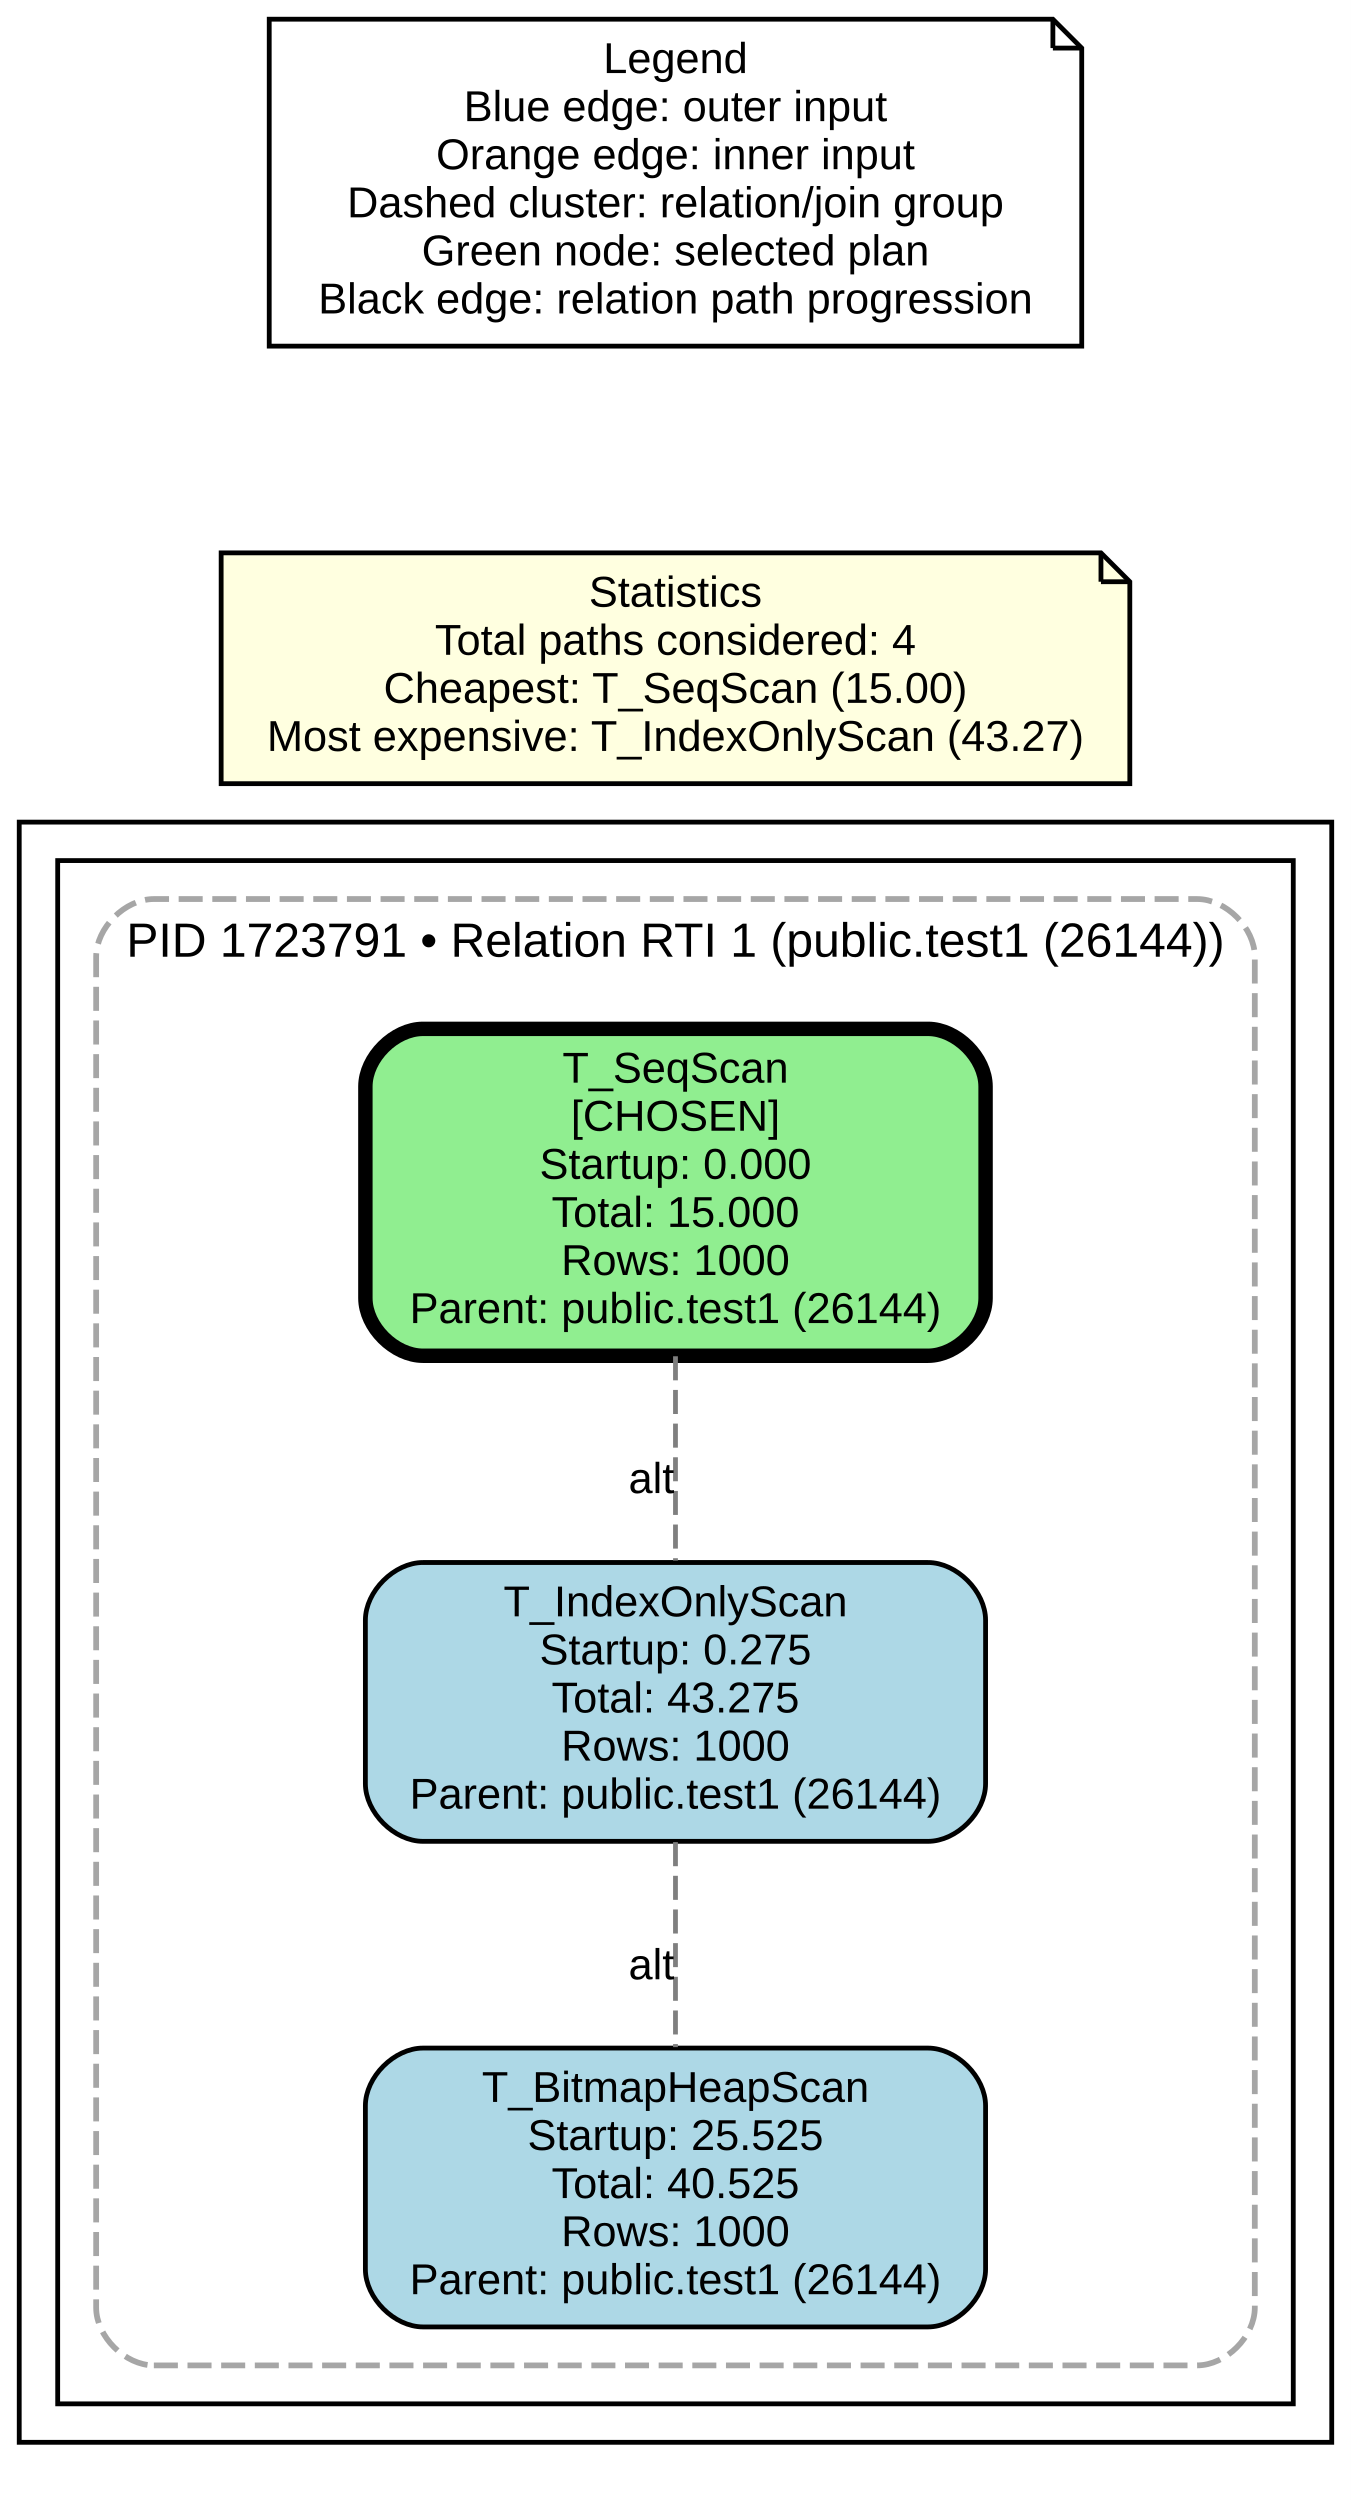
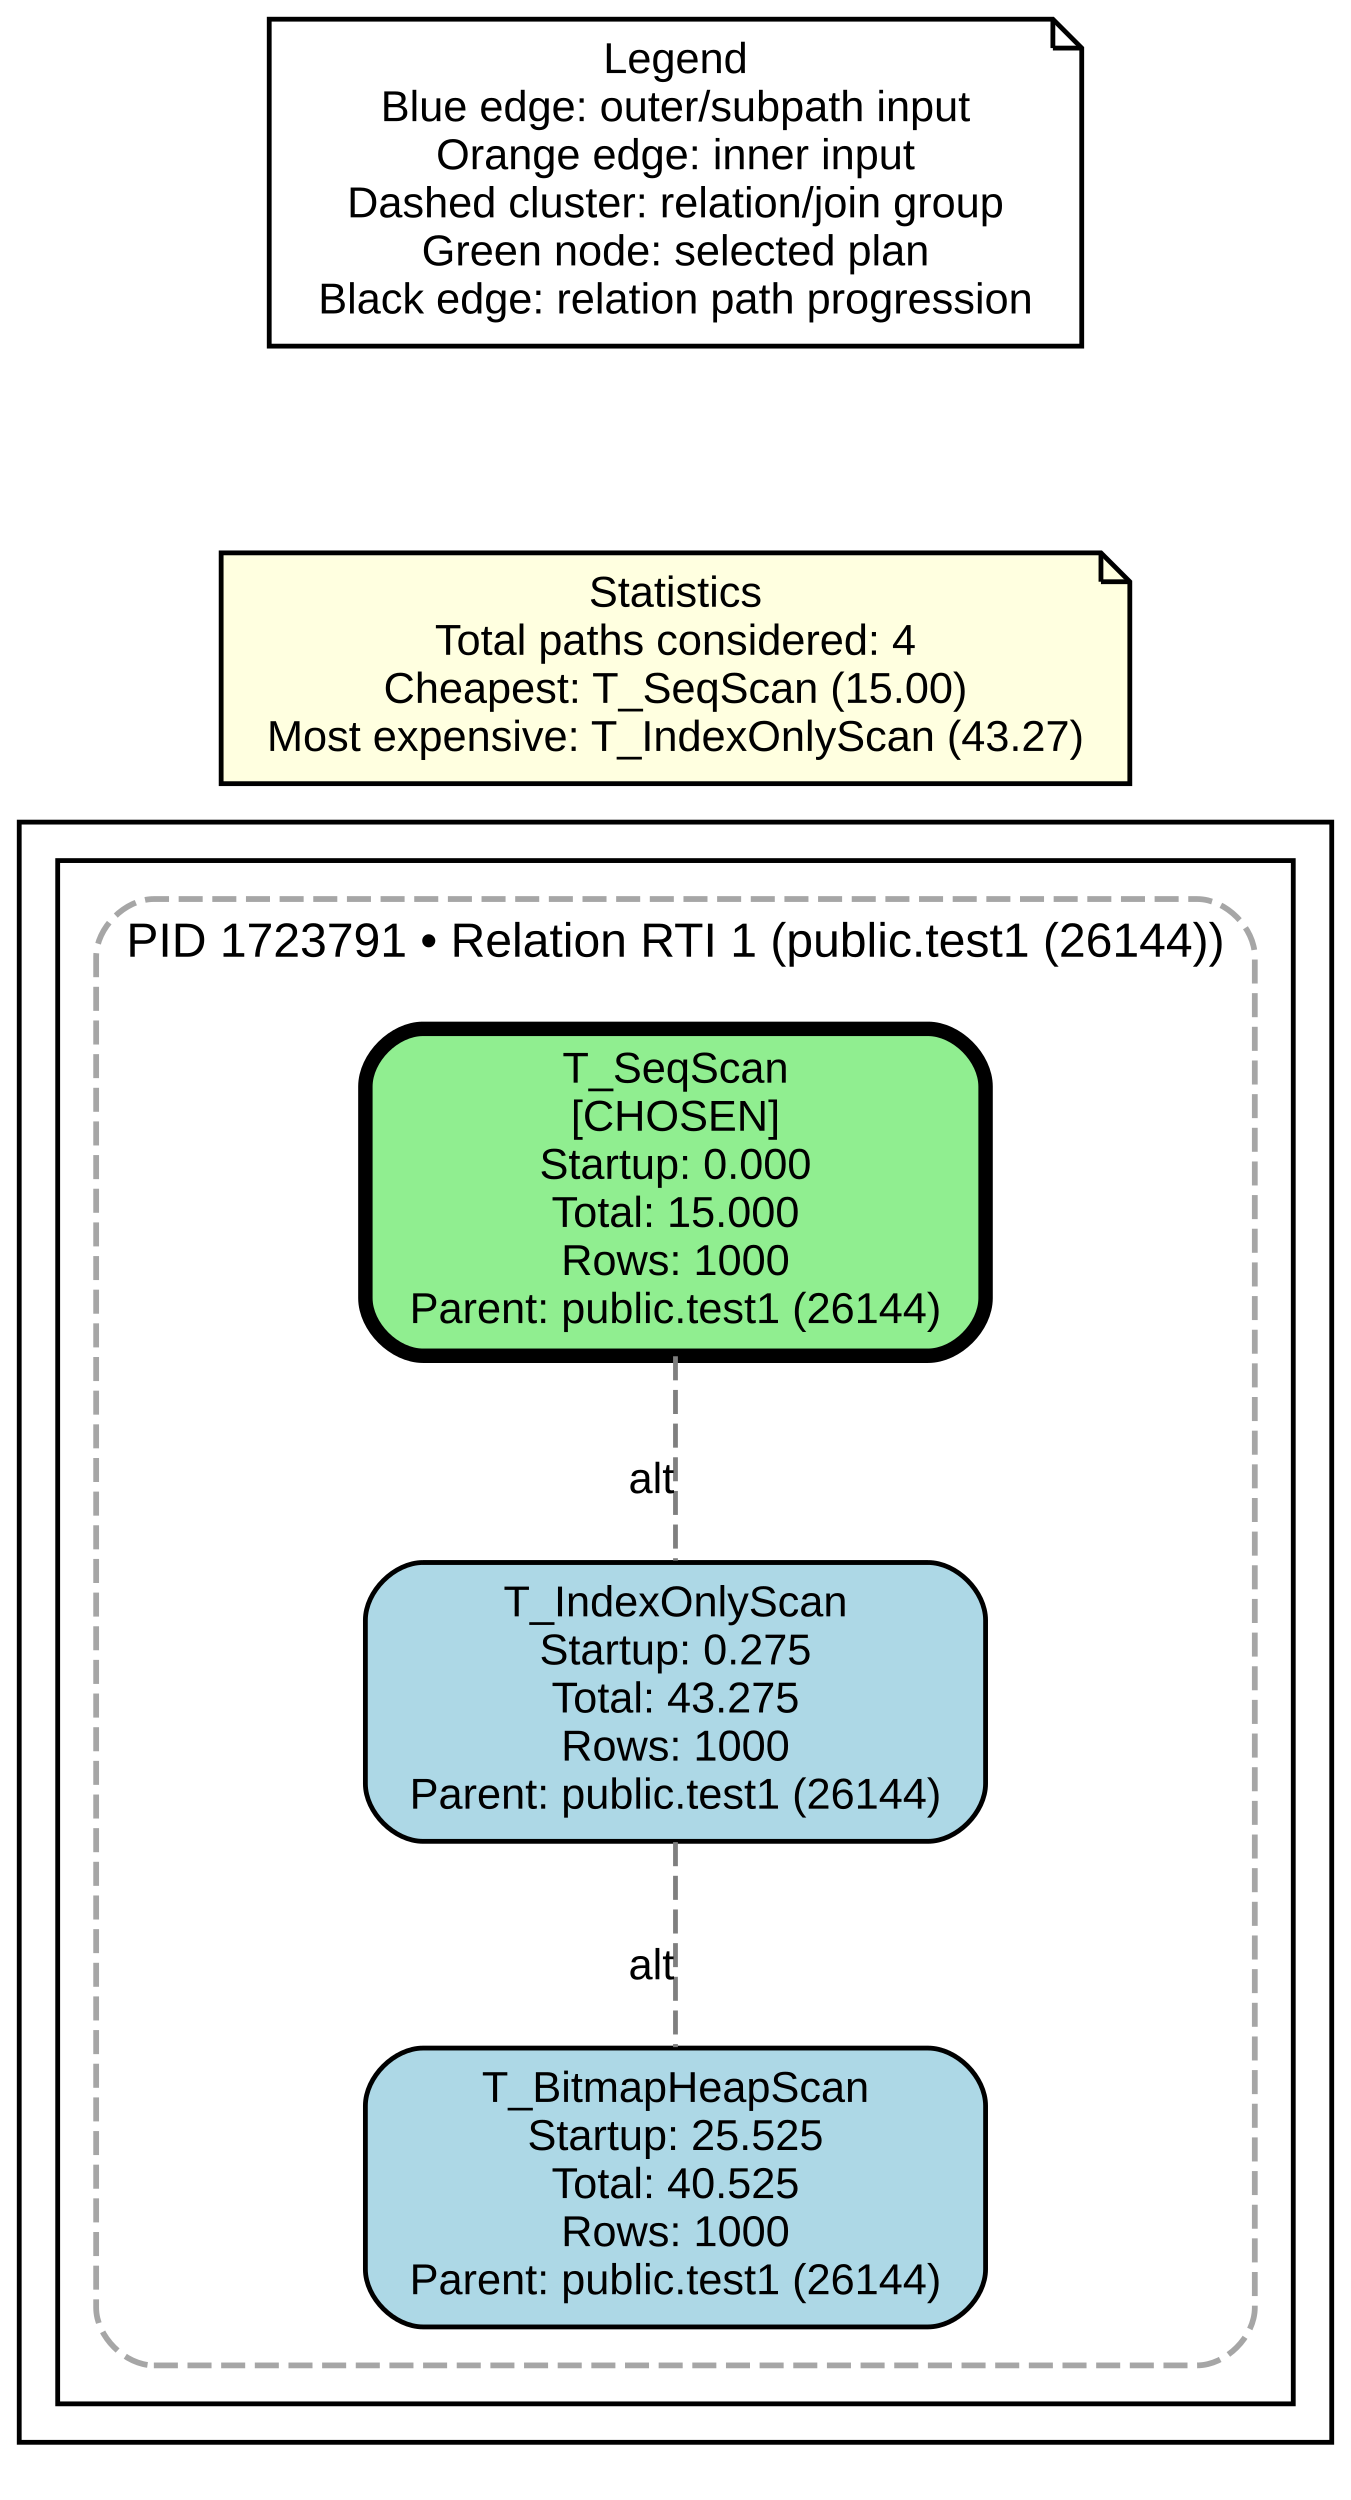
<svg xmlns="http://www.w3.org/2000/svg" width="281pt" height="520pt" viewBox="0.00 0.00 281.00 520.00">
  <g id="graph0" class="graph" transform="scale(1 1) rotate(0) translate(4 516)">
    <polygon fill="white" stroke="transparent" points="-4,4 -4,-516 277,-516 277,4 -4,4" />
    <g id="clust1" class="cluster">
      <polygon fill="none" stroke="black" points="0,-8 0,-345 273,-345 273,-8 0,-8" />
    </g>
    <g id="clust2" class="cluster">
      <polygon fill="none" stroke="black" points="8,-16 8,-337 265,-337 265,-16 8,-16" />
    </g>
    <g id="clust3" class="cluster">
      <path fill="none" stroke="#a6a6a6" stroke-width="1.2" stroke-dasharray="5,2" d="M28,-24C28,-24 245,-24 245,-24 251,-24 257,-30 257,-36 257,-36 257,-317 257,-317 257,-323 251,-329 245,-329 245,-329 28,-329 28,-329 22,-329 16,-323 16,-317 16,-317 16,-36 16,-36 16,-30 22,-24 28,-24" />
      <text text-anchor="middle" x="136.5" y="-317" font-family="Arial" font-size="10.00">PID 1723791 • Relation RTI 1 (public.test1 (26144))</text>
    </g>
    <g id="node1" class="node">
      <path fill="lightgreen" stroke="black" stroke-width="3" d="M189,-302C189,-302 84,-302 84,-302 78,-302 72,-296 72,-290 72,-290 72,-246 72,-246 72,-240 78,-234 84,-234 84,-234 189,-234 189,-234 195,-234 201,-240 201,-246 201,-246 201,-290 201,-290 201,-296 195,-302 189,-302" />
      <text text-anchor="middle" x="136.5" y="-290.8" font-family="Arial" font-size="9.00">T_SeqScan</text>
      <text text-anchor="middle" x="136.5" y="-280.8" font-family="Arial" font-size="9.00">[CHOSEN]</text>
      <text text-anchor="middle" x="136.5" y="-270.8" font-family="Arial" font-size="9.00">Startup: 0.000</text>
      <text text-anchor="middle" x="136.5" y="-260.8" font-family="Arial" font-size="9.00">Total: 15.000</text>
      <text text-anchor="middle" x="136.5" y="-250.8" font-family="Arial" font-size="9.00">Rows: 1000</text>
      <text text-anchor="middle" x="136.5" y="-240.8" font-family="Arial" font-size="9.00">Parent: public.test1 (26144)</text>
    </g>
    <g id="node2" class="node">
      <path fill="lightblue" stroke="black" d="M189,-191C189,-191 84,-191 84,-191 78,-191 72,-185 72,-179 72,-179 72,-145 72,-145 72,-139 78,-133 84,-133 84,-133 189,-133 189,-133 195,-133 201,-139 201,-145 201,-145 201,-179 201,-179 201,-185 195,-191 189,-191" />
      <text text-anchor="middle" x="136.5" y="-179.8" font-family="Arial" font-size="9.00">T_IndexOnlyScan</text>
      <text text-anchor="middle" x="136.5" y="-169.8" font-family="Arial" font-size="9.00">Startup: 0.275</text>
      <text text-anchor="middle" x="136.5" y="-159.8" font-family="Arial" font-size="9.00">Total: 43.275</text>
      <text text-anchor="middle" x="136.5" y="-149.8" font-family="Arial" font-size="9.00">Rows: 1000</text>
      <text text-anchor="middle" x="136.5" y="-139.8" font-family="Arial" font-size="9.00">Parent: public.test1 (26144)</text>
    </g>
    <g id="edge1" class="edge">
      <path fill="none" stroke="#7f7f7f" stroke-dasharray="5,2" d="M136.5,-233.89C136.5,-219.73 136.5,-205.56 136.5,-191.4" />
      <text text-anchor="middle" x="131.5" y="-205.44" font-family="Arial" font-size="9.00">alt</text>
    </g>
    <g id="node3" class="node">
      <path fill="lightblue" stroke="black" d="M189,-90C189,-90 84,-90 84,-90 78,-90 72,-84 72,-78 72,-78 72,-44 72,-44 72,-38 78,-32 84,-32 84,-32 189,-32 189,-32 195,-32 201,-38 201,-44 201,-44 201,-78 201,-78 201,-84 195,-90 189,-90" />
      <text text-anchor="middle" x="136.5" y="-78.8" font-family="Arial" font-size="9.00">T_BitmapHeapScan</text>
      <text text-anchor="middle" x="136.5" y="-68.8" font-family="Arial" font-size="9.00">Startup: 25.525</text>
      <text text-anchor="middle" x="136.5" y="-58.8" font-family="Arial" font-size="9.00">Total: 40.525</text>
      <text text-anchor="middle" x="136.5" y="-48.8" font-family="Arial" font-size="9.00">Rows: 1000</text>
      <text text-anchor="middle" x="136.5" y="-38.8" font-family="Arial" font-size="9.00">Parent: public.test1 (26144)</text>
    </g>
    <g id="edge2" class="edge">
      <path fill="none" stroke="#7f7f7f" stroke-dasharray="5,2" d="M136.5,-132.83C136.5,-118.62 136.5,-104.41 136.5,-90.2" />
      <text text-anchor="middle" x="131.5" y="-104.31" font-family="Arial" font-size="9.00">alt</text>
    </g>
    <g id="node4" class="node">
      <polygon fill="lightyellow" stroke="black" points="225,-401 42,-401 42,-353 231,-353 231,-395 225,-401" />
      <polyline fill="none" stroke="black" points="225,-401 225,-395 " />
      <polyline fill="none" stroke="black" points="231,-395 225,-395 " />
      <text text-anchor="middle" x="136.5" y="-389.8" font-family="Arial" font-size="9.00">Statistics</text>
      <text text-anchor="middle" x="136.5" y="-379.8" font-family="Arial" font-size="9.00">Total paths considered: 4</text>
      <text text-anchor="middle" x="136.5" y="-369.8" font-family="Arial" font-size="9.00">Cheapest: T_SeqScan (15.00)</text>
      <text text-anchor="middle" x="136.5" y="-359.8" font-family="Arial" font-size="9.00">Most expensive: T_IndexOnlyScan (43.27)</text>
    </g>
    <g id="node5" class="node">
      <polygon fill="white" stroke="black" points="215,-512 52,-512 52,-444 221,-444 221,-506 215,-512" />
      <polyline fill="none" stroke="black" points="215,-512 215,-506 " />
      <polyline fill="none" stroke="black" points="221,-506 215,-506 " />
      <text text-anchor="middle" x="136.5" y="-500.8" font-family="Arial" font-size="9.00">Legend</text>
-       <text text-anchor="middle" x="136.5" y="-490.8" font-family="Arial" font-size="9.00">Blue edge: outer input</text>
+       <text text-anchor="middle" x="136.5" y="-490.8" font-family="Arial" font-size="9.00">Blue edge: outer/subpath input</text>
      <text text-anchor="middle" x="136.5" y="-480.8" font-family="Arial" font-size="9.00">Orange edge: inner input</text>
      <text text-anchor="middle" x="136.5" y="-470.8" font-family="Arial" font-size="9.00">Dashed cluster: relation/join group</text>
      <text text-anchor="middle" x="136.5" y="-460.8" font-family="Arial" font-size="9.00">Green node: selected plan</text>
      <text text-anchor="middle" x="136.5" y="-450.8" font-family="Arial" font-size="9.00">Black edge: relation path progression</text>
    </g>
  </g>
</svg>
